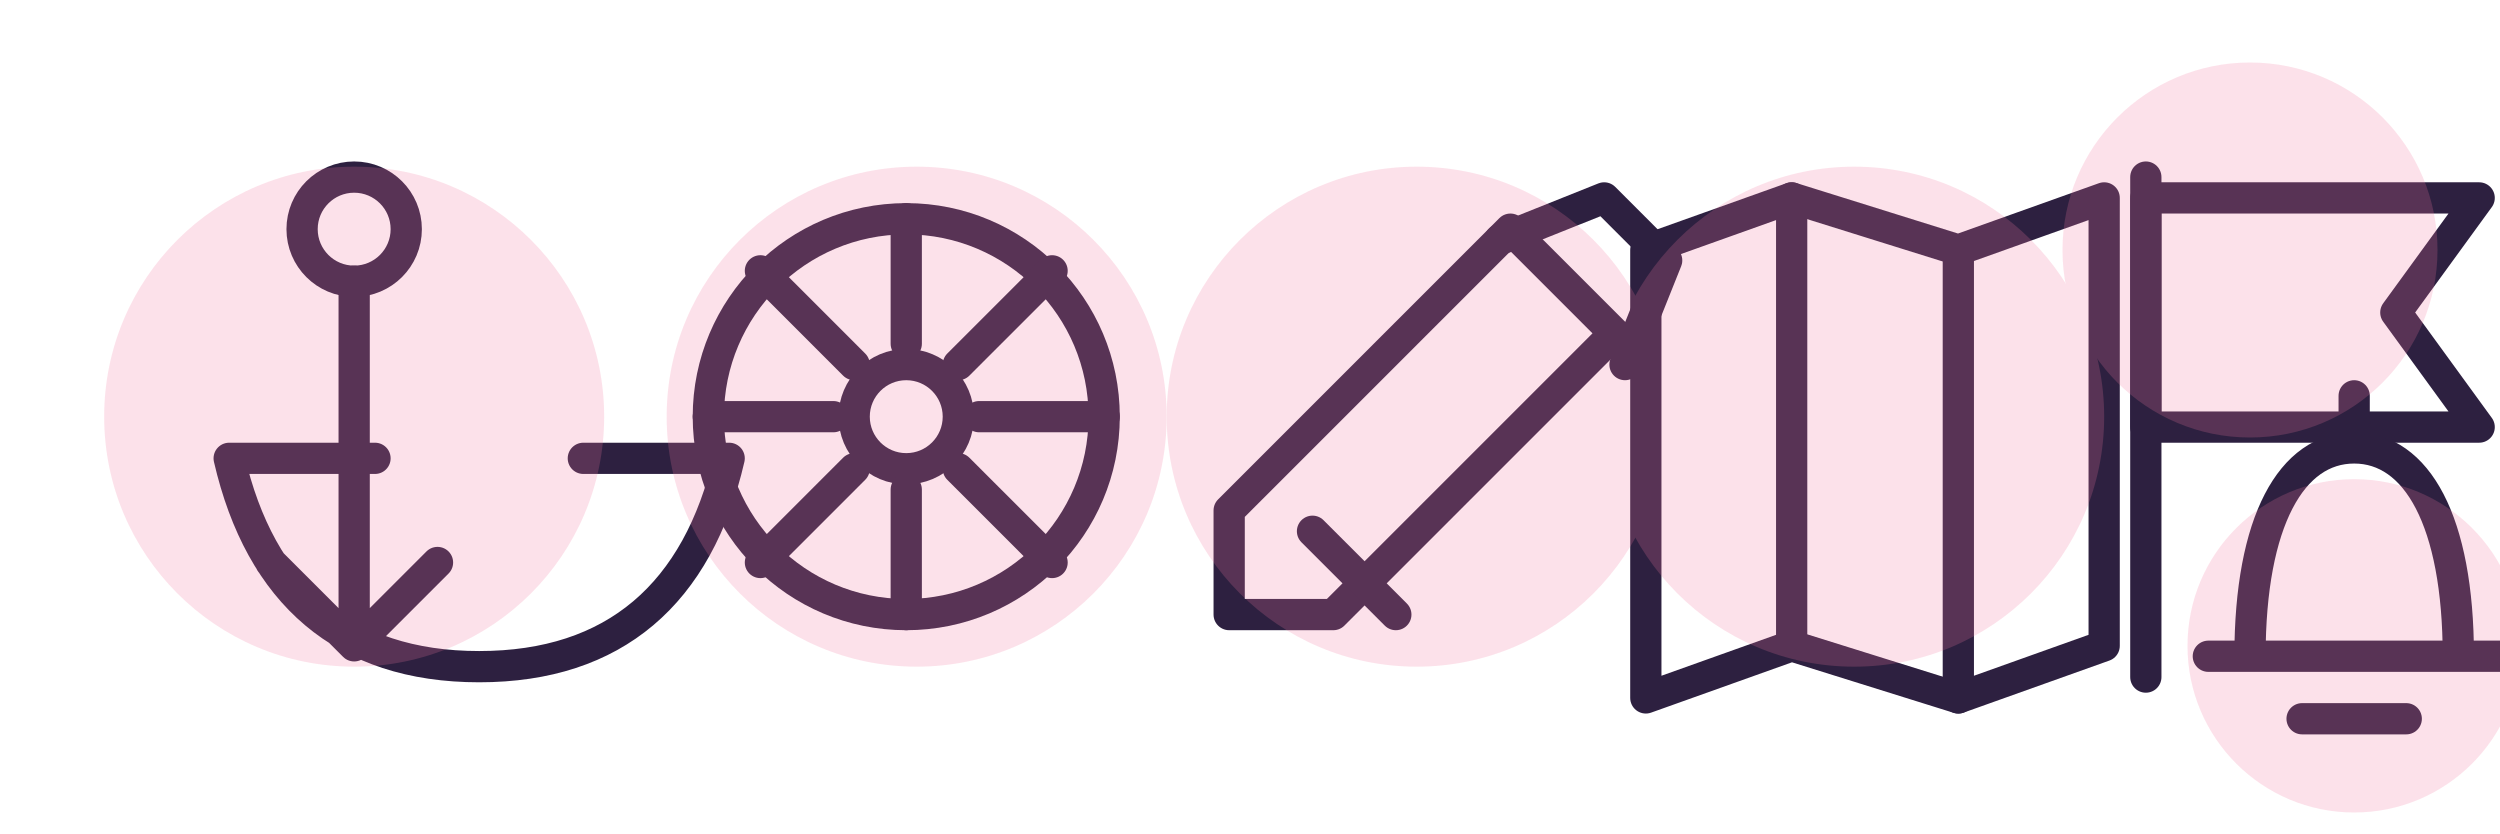
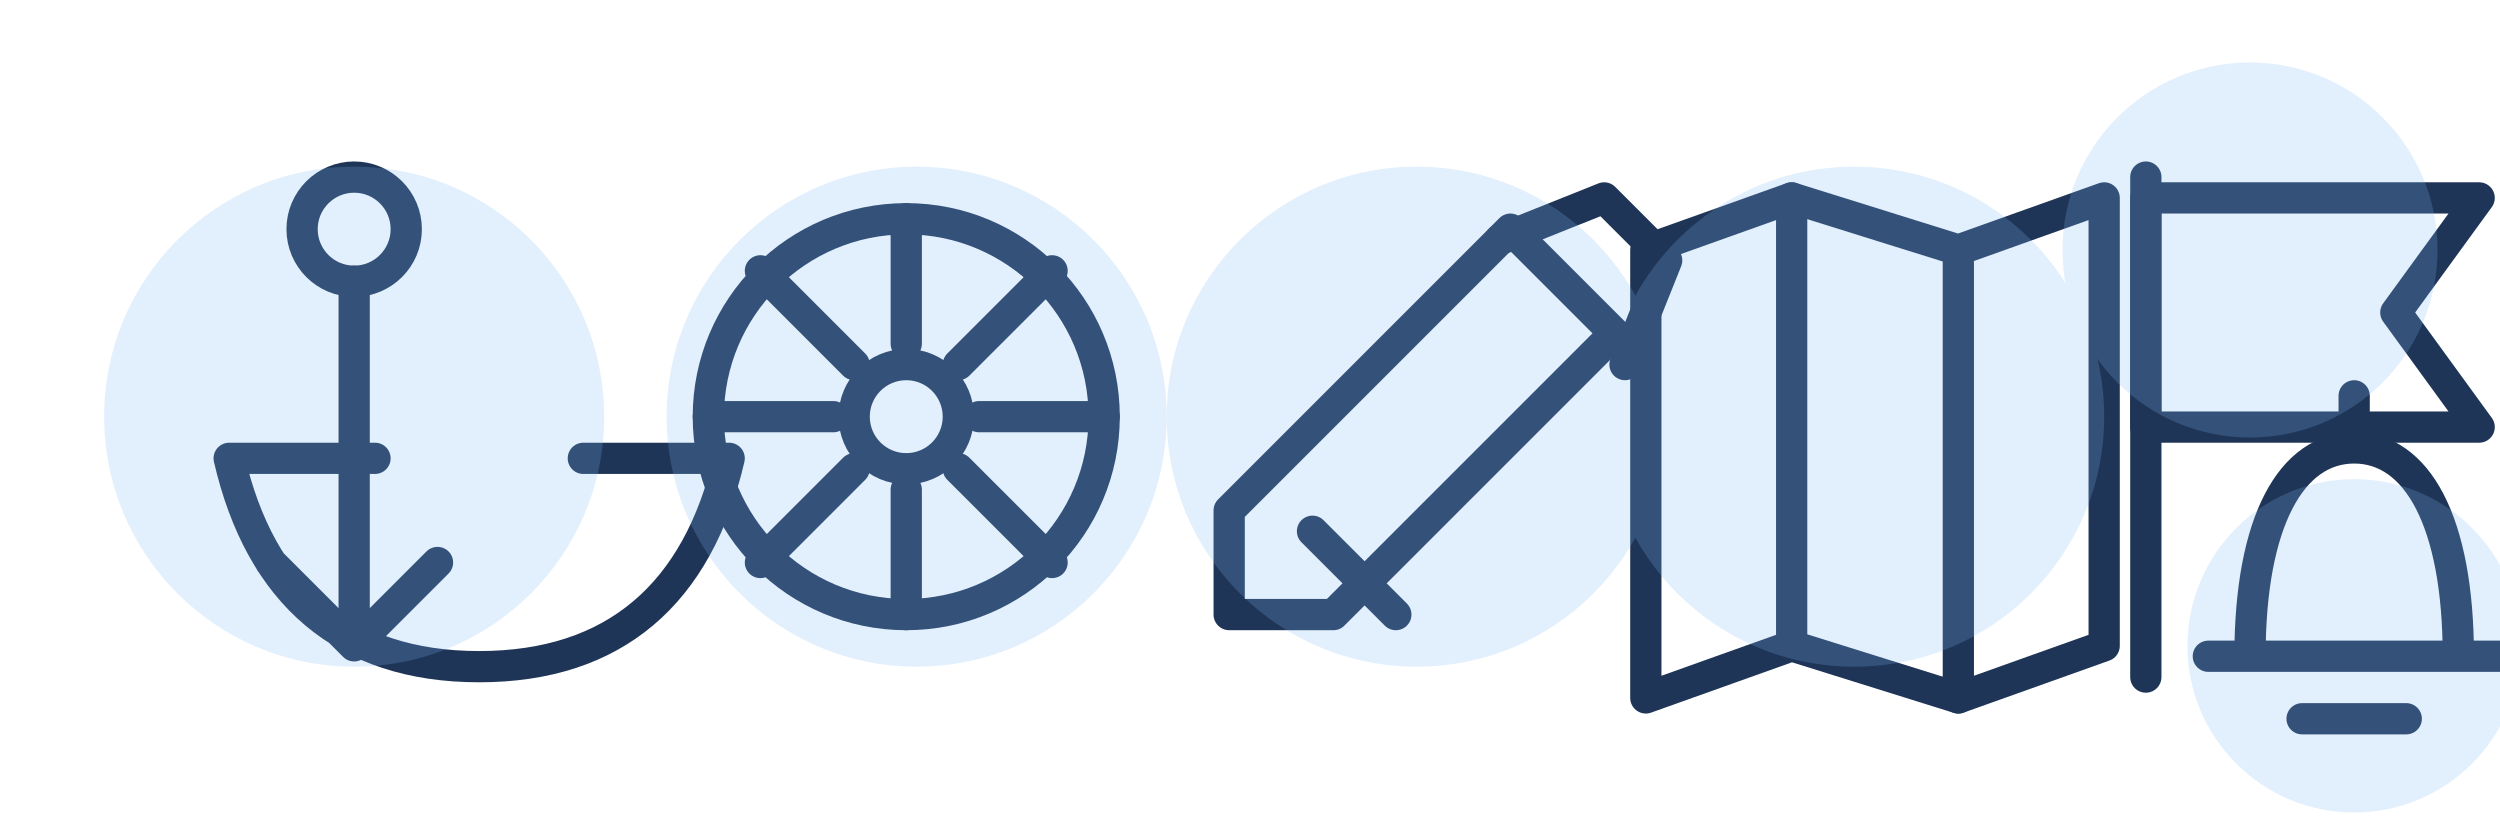
<svg xmlns="http://www.w3.org/2000/svg" viewBox="0 0 240 80" role="img" aria-labelledby="title desc">
-   <g fill="none" stroke="#2D2040" stroke-width="3" stroke-linecap="round" stroke-linejoin="round">
+   <g fill="none" stroke="#1F3557" stroke-width="3" stroke-linecap="round" stroke-linejoin="round">
    <g transform="translate(20 14)">
      <circle cx="14" cy="8" r="5" />
      <path d="M14 13v35M2 30c3 13 11 20 24 20s21-7 24-20M2 30h14M50 30H36M14 48l-8-8M14 48l8-8" />
    </g>
    <g transform="translate(67 14)">
      <circle cx="20" cy="26" r="19" />
      <circle cx="20" cy="26" r="5" />
      <path d="M20 7v12M20 33v12M1 26h12M27 26h12M6 12l9 9M34 40l-9-9M34 12l-9 9M6 40l9-9" />
    </g>
    <g transform="translate(114 18)">
      <path d="M4 31 31 4l10 10-27 27H4Z" />
      <path d="M30 5 40 1l6 6-4 10M12 33l8 8" />
    </g>
    <g transform="translate(154 16)">
      <path d="M4 8 18 3l16 5 14-5v43l-14 5-16-5-14 5Z" />
      <path d="M18 3v43M34 8v43" />
    </g>
    <g transform="translate(198 13)">
      <path d="M8 52V4" />
      <path d="M8 6h32l-8 11 8 11H8Z" />
    </g>
    <g transform="translate(206 44)">
      <path d="M6 19h28M10 19c0-13 4-20 10-20s10 7 10 20M20-1v-5M15 25h10" />
    </g>
  </g>
-   <g fill="#F2789F" opacity=".22">
+   <g fill="#7DB7F0" opacity=".22">
    <circle cx="34" cy="40" r="24" />
    <circle cx="88" cy="40" r="24" />
    <circle cx="136" cy="40" r="24" />
    <circle cx="178" cy="40" r="24" />
    <circle cx="216" cy="24" r="18" />
    <circle cx="226" cy="62" r="16" />
  </g>
</svg>
